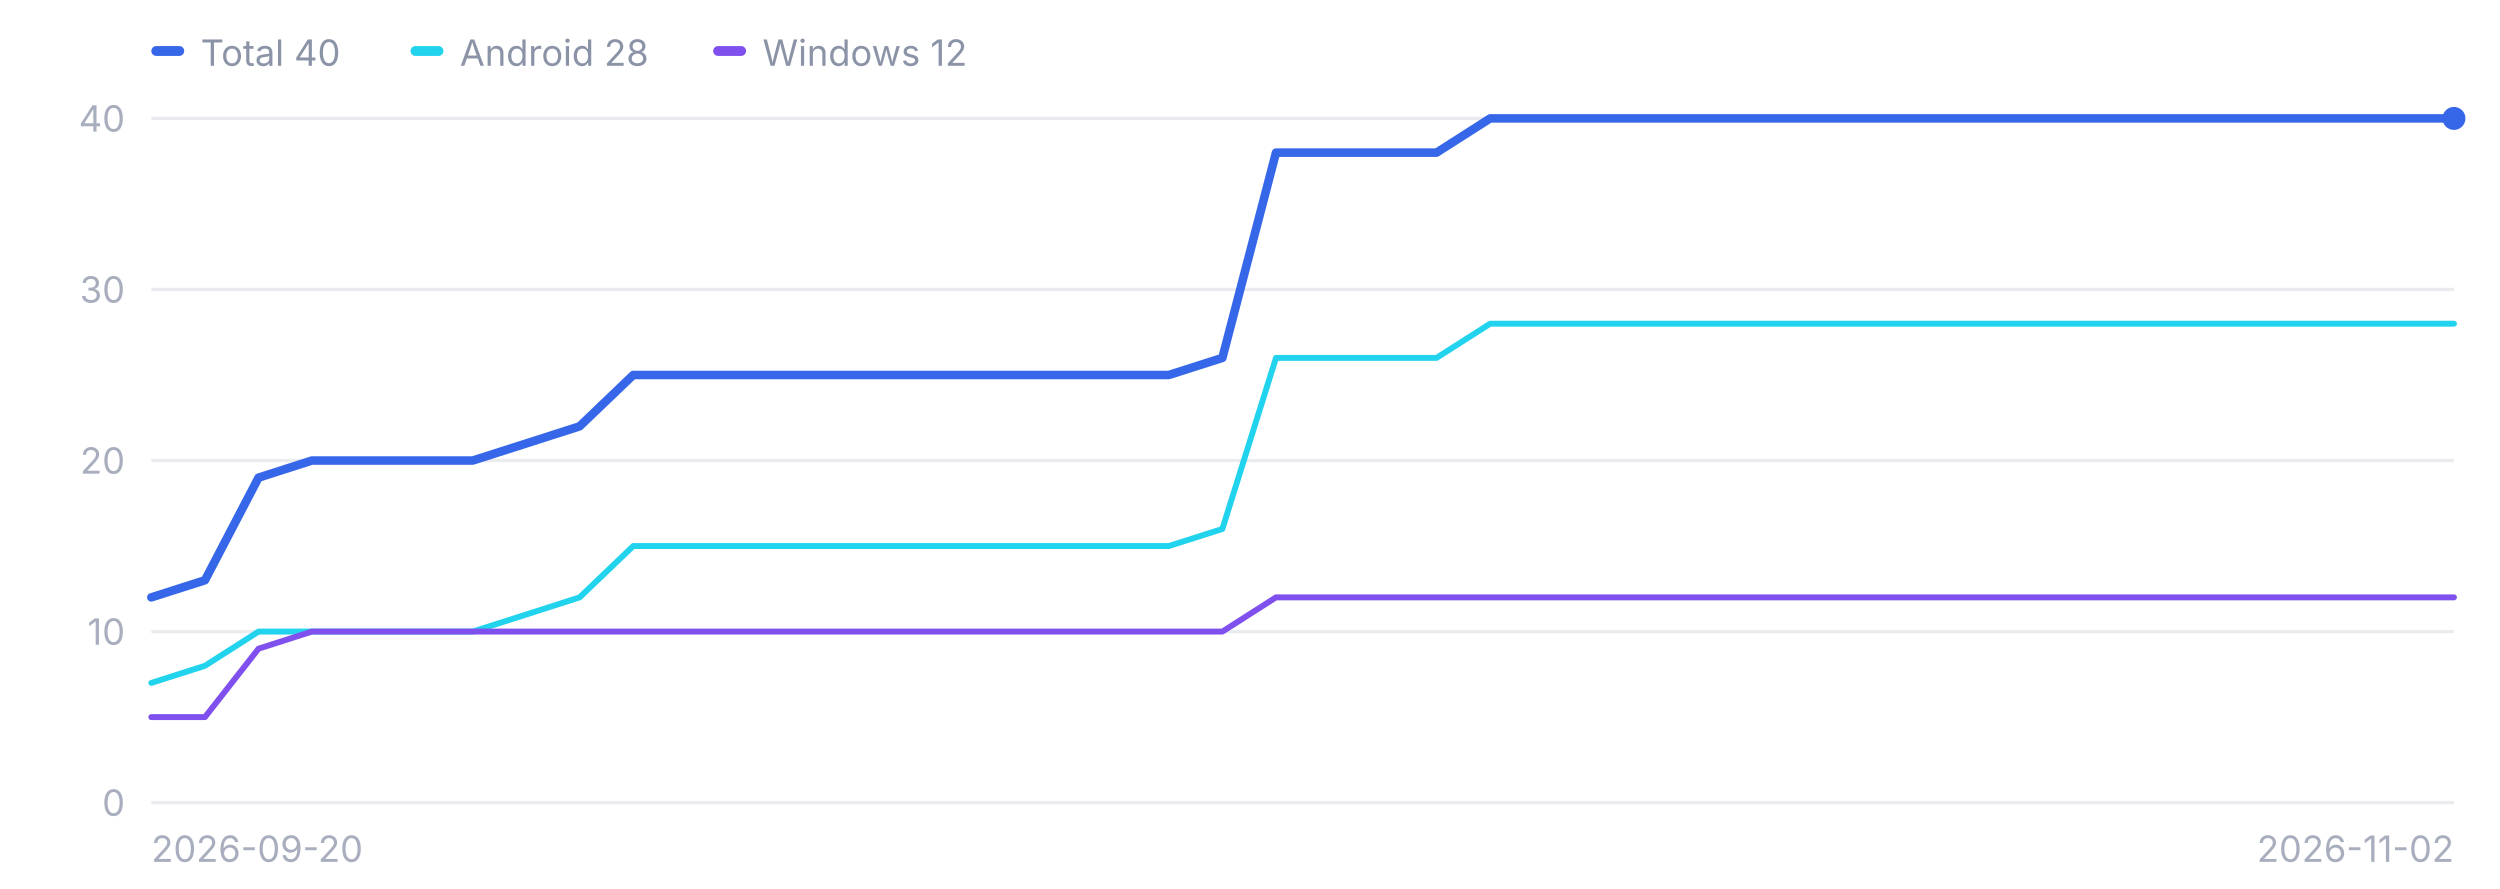
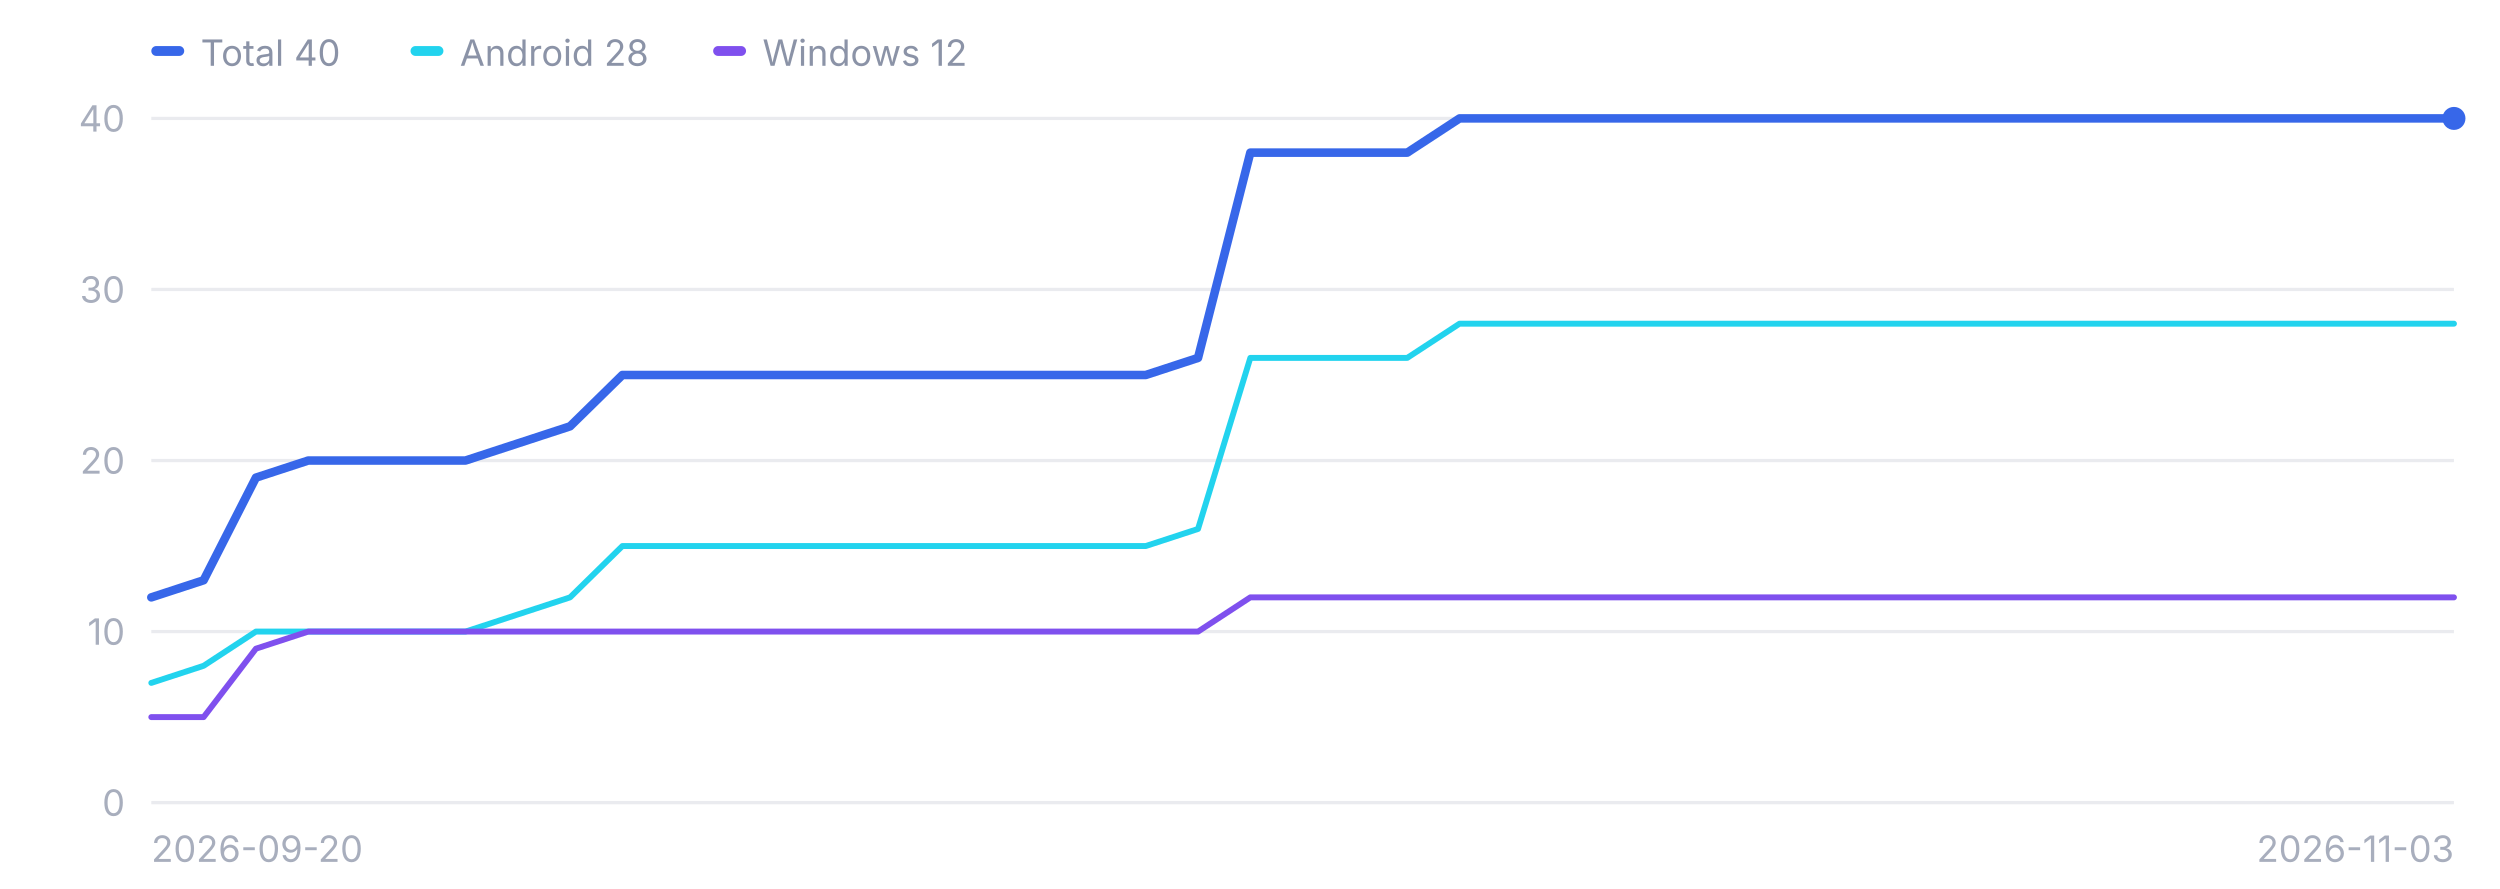
<svg xmlns="http://www.w3.org/2000/svg" width="760" height="270" viewBox="0 0 760 270" role="img" aria-label="CubePilot downloads over time. Latest total 40.">
  <style>text{font-family:system-ui,-apple-system,Segoe UI,sans-serif}</style>
  <line x1="46" y1="244.0" x2="746" y2="244.0" stroke="#8b93a7" stroke-opacity="0.18" stroke-width="1" />
  <text x="38" y="248.0" text-anchor="end" font-size="11" fill="#8b93a7" fill-opacity="0.75">0</text>
  <line x1="46" y1="192.0" x2="746" y2="192.0" stroke="#8b93a7" stroke-opacity="0.18" stroke-width="1" />
  <text x="38" y="196.0" text-anchor="end" font-size="11" fill="#8b93a7" fill-opacity="0.75">10</text>
  <line x1="46" y1="140.0" x2="746" y2="140.0" stroke="#8b93a7" stroke-opacity="0.18" stroke-width="1" />
  <text x="38" y="144.0" text-anchor="end" font-size="11" fill="#8b93a7" fill-opacity="0.75">20</text>
  <line x1="46" y1="88.0" x2="746" y2="88.0" stroke="#8b93a7" stroke-opacity="0.18" stroke-width="1" />
  <text x="38" y="92.0" text-anchor="end" font-size="11" fill="#8b93a7" fill-opacity="0.75">30</text>
  <line x1="46" y1="36.0" x2="746" y2="36.0" stroke="#8b93a7" stroke-opacity="0.18" stroke-width="1" />
  <text x="38" y="40.0" text-anchor="end" font-size="11" fill="#8b93a7" fill-opacity="0.75">40</text>
-   <polyline points="46.0,207.6 62.3,202.4 78.6,192.0 94.8,192.0 111.1,192.0 127.4,192.0 143.7,192.0 160.0,186.8 176.2,181.6 192.5,166.0 208.8,166.0 225.1,166.0 241.3,166.0 257.6,166.0 273.9,166.0 290.2,166.0 306.5,166.0 322.7,166.0 339.0,166.0 355.3,166.0 371.6,160.8 387.9,108.8 404.1,108.8 420.4,108.8 436.7,108.8 453.0,98.4 469.3,98.4 485.5,98.4 501.8,98.4 518.1,98.4 534.4,98.4 550.7,98.4 566.9,98.4 583.2,98.4 599.5,98.4 615.8,98.4 632.0,98.4 648.3,98.4 664.6,98.4 680.9,98.4 697.2,98.4 713.4,98.4 729.7,98.4 746.0,98.4" fill="none" stroke="#22D3EE" stroke-width="1.8" stroke-linejoin="round" stroke-linecap="round" />
-   <polyline points="46.0,218.0 62.3,218.0 78.6,197.2 94.8,192.0 111.1,192.0 127.4,192.0 143.7,192.0 160.0,192.0 176.2,192.0 192.5,192.0 208.8,192.0 225.1,192.0 241.3,192.0 257.6,192.0 273.9,192.0 290.2,192.0 306.5,192.0 322.7,192.0 339.0,192.0 355.3,192.0 371.6,192.0 387.9,181.6 404.1,181.6 420.4,181.6 436.7,181.6 453.0,181.6 469.3,181.6 485.5,181.6 501.8,181.6 518.1,181.6 534.4,181.6 550.7,181.6 566.9,181.6 583.2,181.6 599.5,181.6 615.8,181.6 632.0,181.6 648.3,181.6 664.6,181.6 680.9,181.6 697.2,181.6 713.4,181.6 729.7,181.6 746.0,181.6" fill="none" stroke="#7F50EE" stroke-width="1.8" stroke-linejoin="round" stroke-linecap="round" />
-   <polyline points="46.0,181.6 62.3,176.4 78.6,145.2 94.8,140.0 111.1,140.0 127.4,140.0 143.7,140.0 160.0,134.8 176.2,129.6 192.5,114.0 208.8,114.0 225.1,114.0 241.3,114.0 257.6,114.0 273.9,114.0 290.2,114.0 306.5,114.0 322.7,114.0 339.0,114.0 355.3,114.0 371.6,108.8 387.9,46.4 404.1,46.4 420.4,46.4 436.7,46.4 453.0,36.0 469.3,36.0 485.5,36.0 501.8,36.0 518.1,36.0 534.4,36.0 550.7,36.0 566.9,36.0 583.2,36.0 599.5,36.0 615.8,36.0 632.0,36.0 648.3,36.0 664.6,36.0 680.9,36.0 697.2,36.0 713.4,36.0 729.7,36.0 746.0,36.0" fill="none" stroke="#3767E9" stroke-width="2.6" stroke-linejoin="round" stroke-linecap="round" />
+   <polyline points="46.0,207.6 61.9,202.4 77.8,192.0 93.7,192.0 109.6,192.0 125.5,192.0 141.5,192.0 157.4,186.8 173.3,181.6 189.2,166.0 205.1,166.0 221.0,166.0 236.9,166.0 252.8,166.0 268.7,166.0 284.6,166.0 300.5,166.0 316.5,166.0 332.4,166.0 348.3,166.0 364.2,160.8 380.1,108.8 396.0,108.8 411.9,108.8 427.8,108.8 443.7,98.4 459.6,98.4 475.5,98.4 491.5,98.4 507.4,98.4 523.3,98.4 539.2,98.4 555.1,98.4 571.0,98.4 586.9,98.4 602.8,98.4 618.7,98.4 634.6,98.4 650.5,98.4 666.5,98.4 682.4,98.4 698.3,98.4 714.2,98.4 730.1,98.4 746.0,98.4" fill="none" stroke="#22D3EE" stroke-width="1.8" stroke-linejoin="round" stroke-linecap="round" />
+   <polyline points="46.0,218.0 61.9,218.0 77.8,197.2 93.7,192.0 109.6,192.0 125.5,192.0 141.5,192.0 157.4,192.0 173.3,192.0 189.2,192.0 205.1,192.0 221.0,192.0 236.9,192.0 252.8,192.0 268.7,192.0 284.6,192.0 300.5,192.0 316.5,192.0 332.4,192.0 348.3,192.0 364.2,192.0 380.1,181.6 396.0,181.6 411.9,181.6 427.8,181.6 443.7,181.6 459.6,181.6 475.5,181.6 491.5,181.6 507.4,181.6 523.3,181.6 539.2,181.6 555.1,181.6 571.0,181.6 586.9,181.6 602.8,181.6 618.7,181.6 634.6,181.6 650.5,181.6 666.5,181.6 682.4,181.6 698.3,181.6 714.2,181.6 730.1,181.6 746.0,181.6" fill="none" stroke="#7F50EE" stroke-width="1.8" stroke-linejoin="round" stroke-linecap="round" />
+   <polyline points="46.0,181.6 61.9,176.4 77.8,145.2 93.7,140.0 109.6,140.0 125.5,140.0 141.5,140.0 157.4,134.8 173.3,129.6 189.2,114.0 205.1,114.0 221.0,114.0 236.9,114.0 252.8,114.0 268.7,114.0 284.6,114.0 300.5,114.0 316.5,114.0 332.4,114.0 348.3,114.0 364.2,108.8 380.1,46.4 396.0,46.4 411.9,46.4 427.8,46.4 443.7,36.0 459.6,36.0 475.5,36.0 491.5,36.0 507.4,36.0 523.3,36.0 539.2,36.0 555.1,36.0 571.0,36.0 586.9,36.0 602.8,36.0 618.7,36.0 634.6,36.0 650.5,36.0 666.5,36.0 682.4,36.0 698.3,36.0 714.2,36.0 730.1,36.0 746.0,36.0" fill="none" stroke="#3767E9" stroke-width="2.6" stroke-linejoin="round" stroke-linecap="round" />
  <circle cx="746.0" cy="36.0" r="3.5" fill="#3767E9" />
  <text x="46" y="262" font-size="11" fill="#8b93a7" fill-opacity="0.75">2026-09-20</text>
-   <text x="746" y="262" text-anchor="end" font-size="11" fill="#8b93a7" fill-opacity="0.75">2026-11-02</text>
+   <text x="746" y="262" text-anchor="end" font-size="11" fill="#8b93a7" fill-opacity="0.75">2026-11-03</text>
  <rect x="46" y="14" width="10" height="3" rx="1.5" fill="#3767E9" />
  <text x="61" y="20" font-size="11" fill="#8b93a7">Total 40</text>
  <rect x="124.8" y="14" width="10" height="3" rx="1.5" fill="#22D3EE" />
  <text x="139.8" y="20" font-size="11" fill="#8b93a7">Android 28</text>
  <rect x="216.8" y="14" width="10" height="3" rx="1.5" fill="#7F50EE" />
  <text x="231.8" y="20" font-size="11" fill="#8b93a7">Windows 12</text>
</svg>
